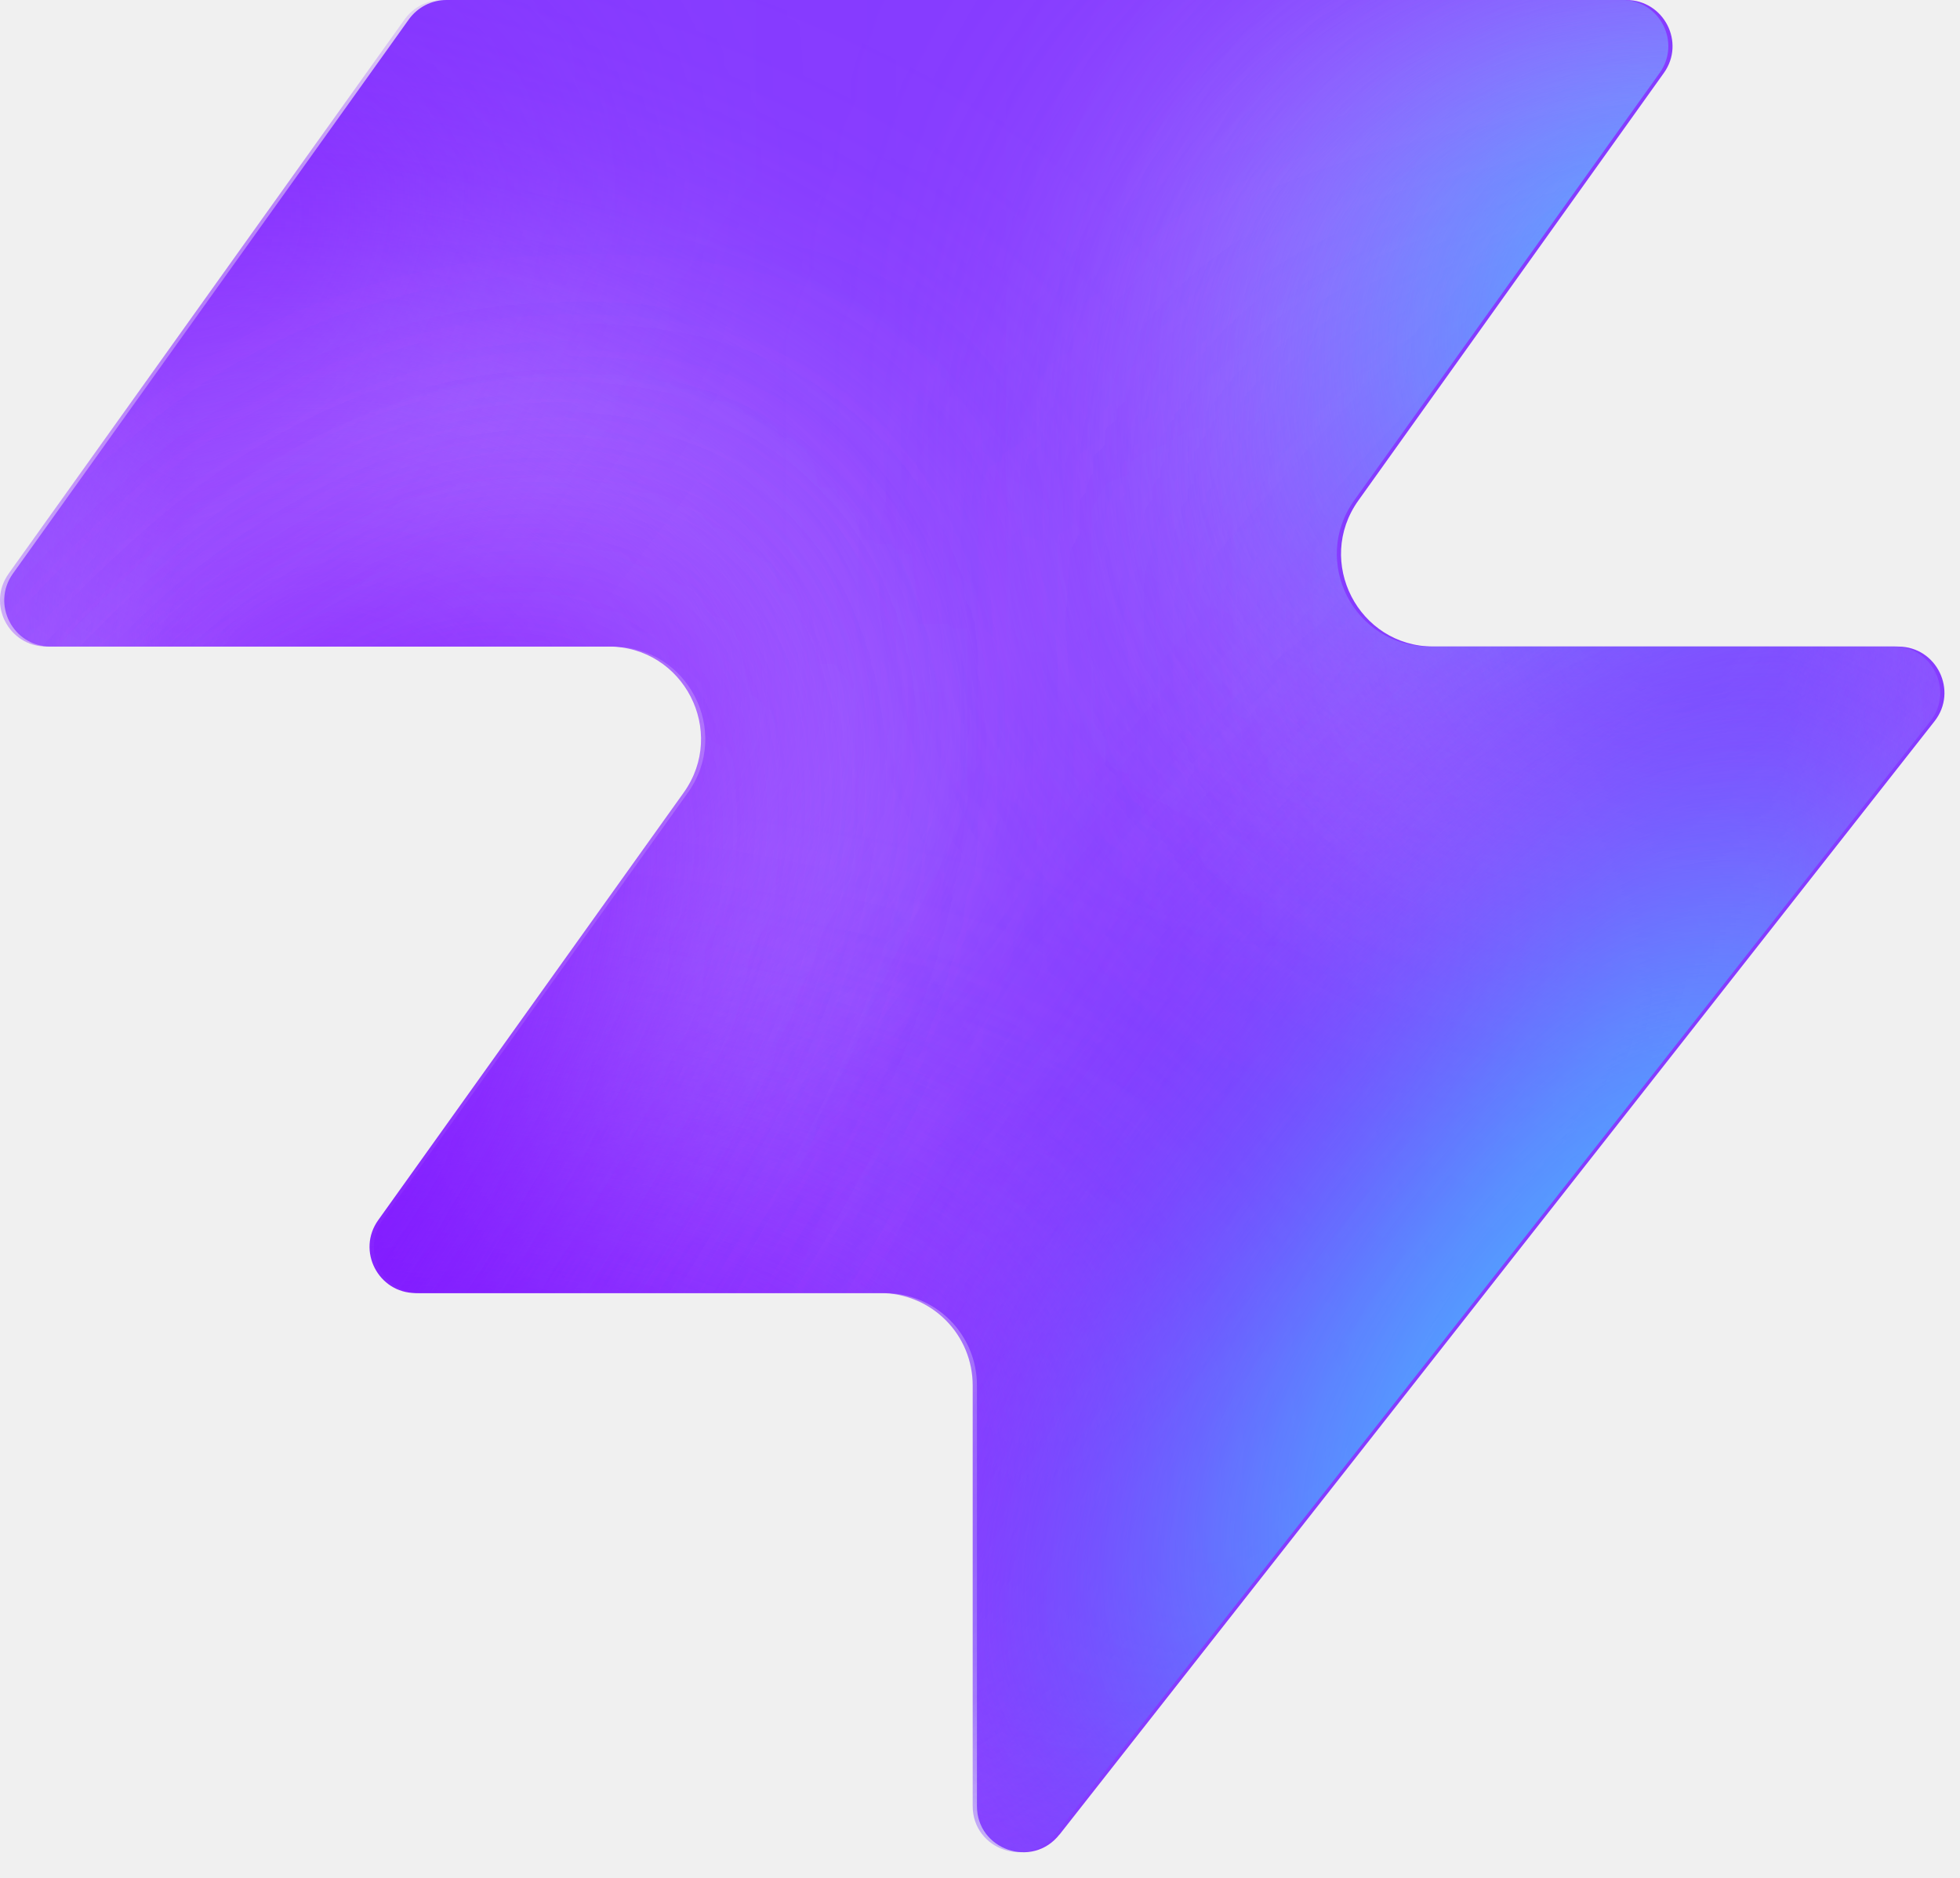
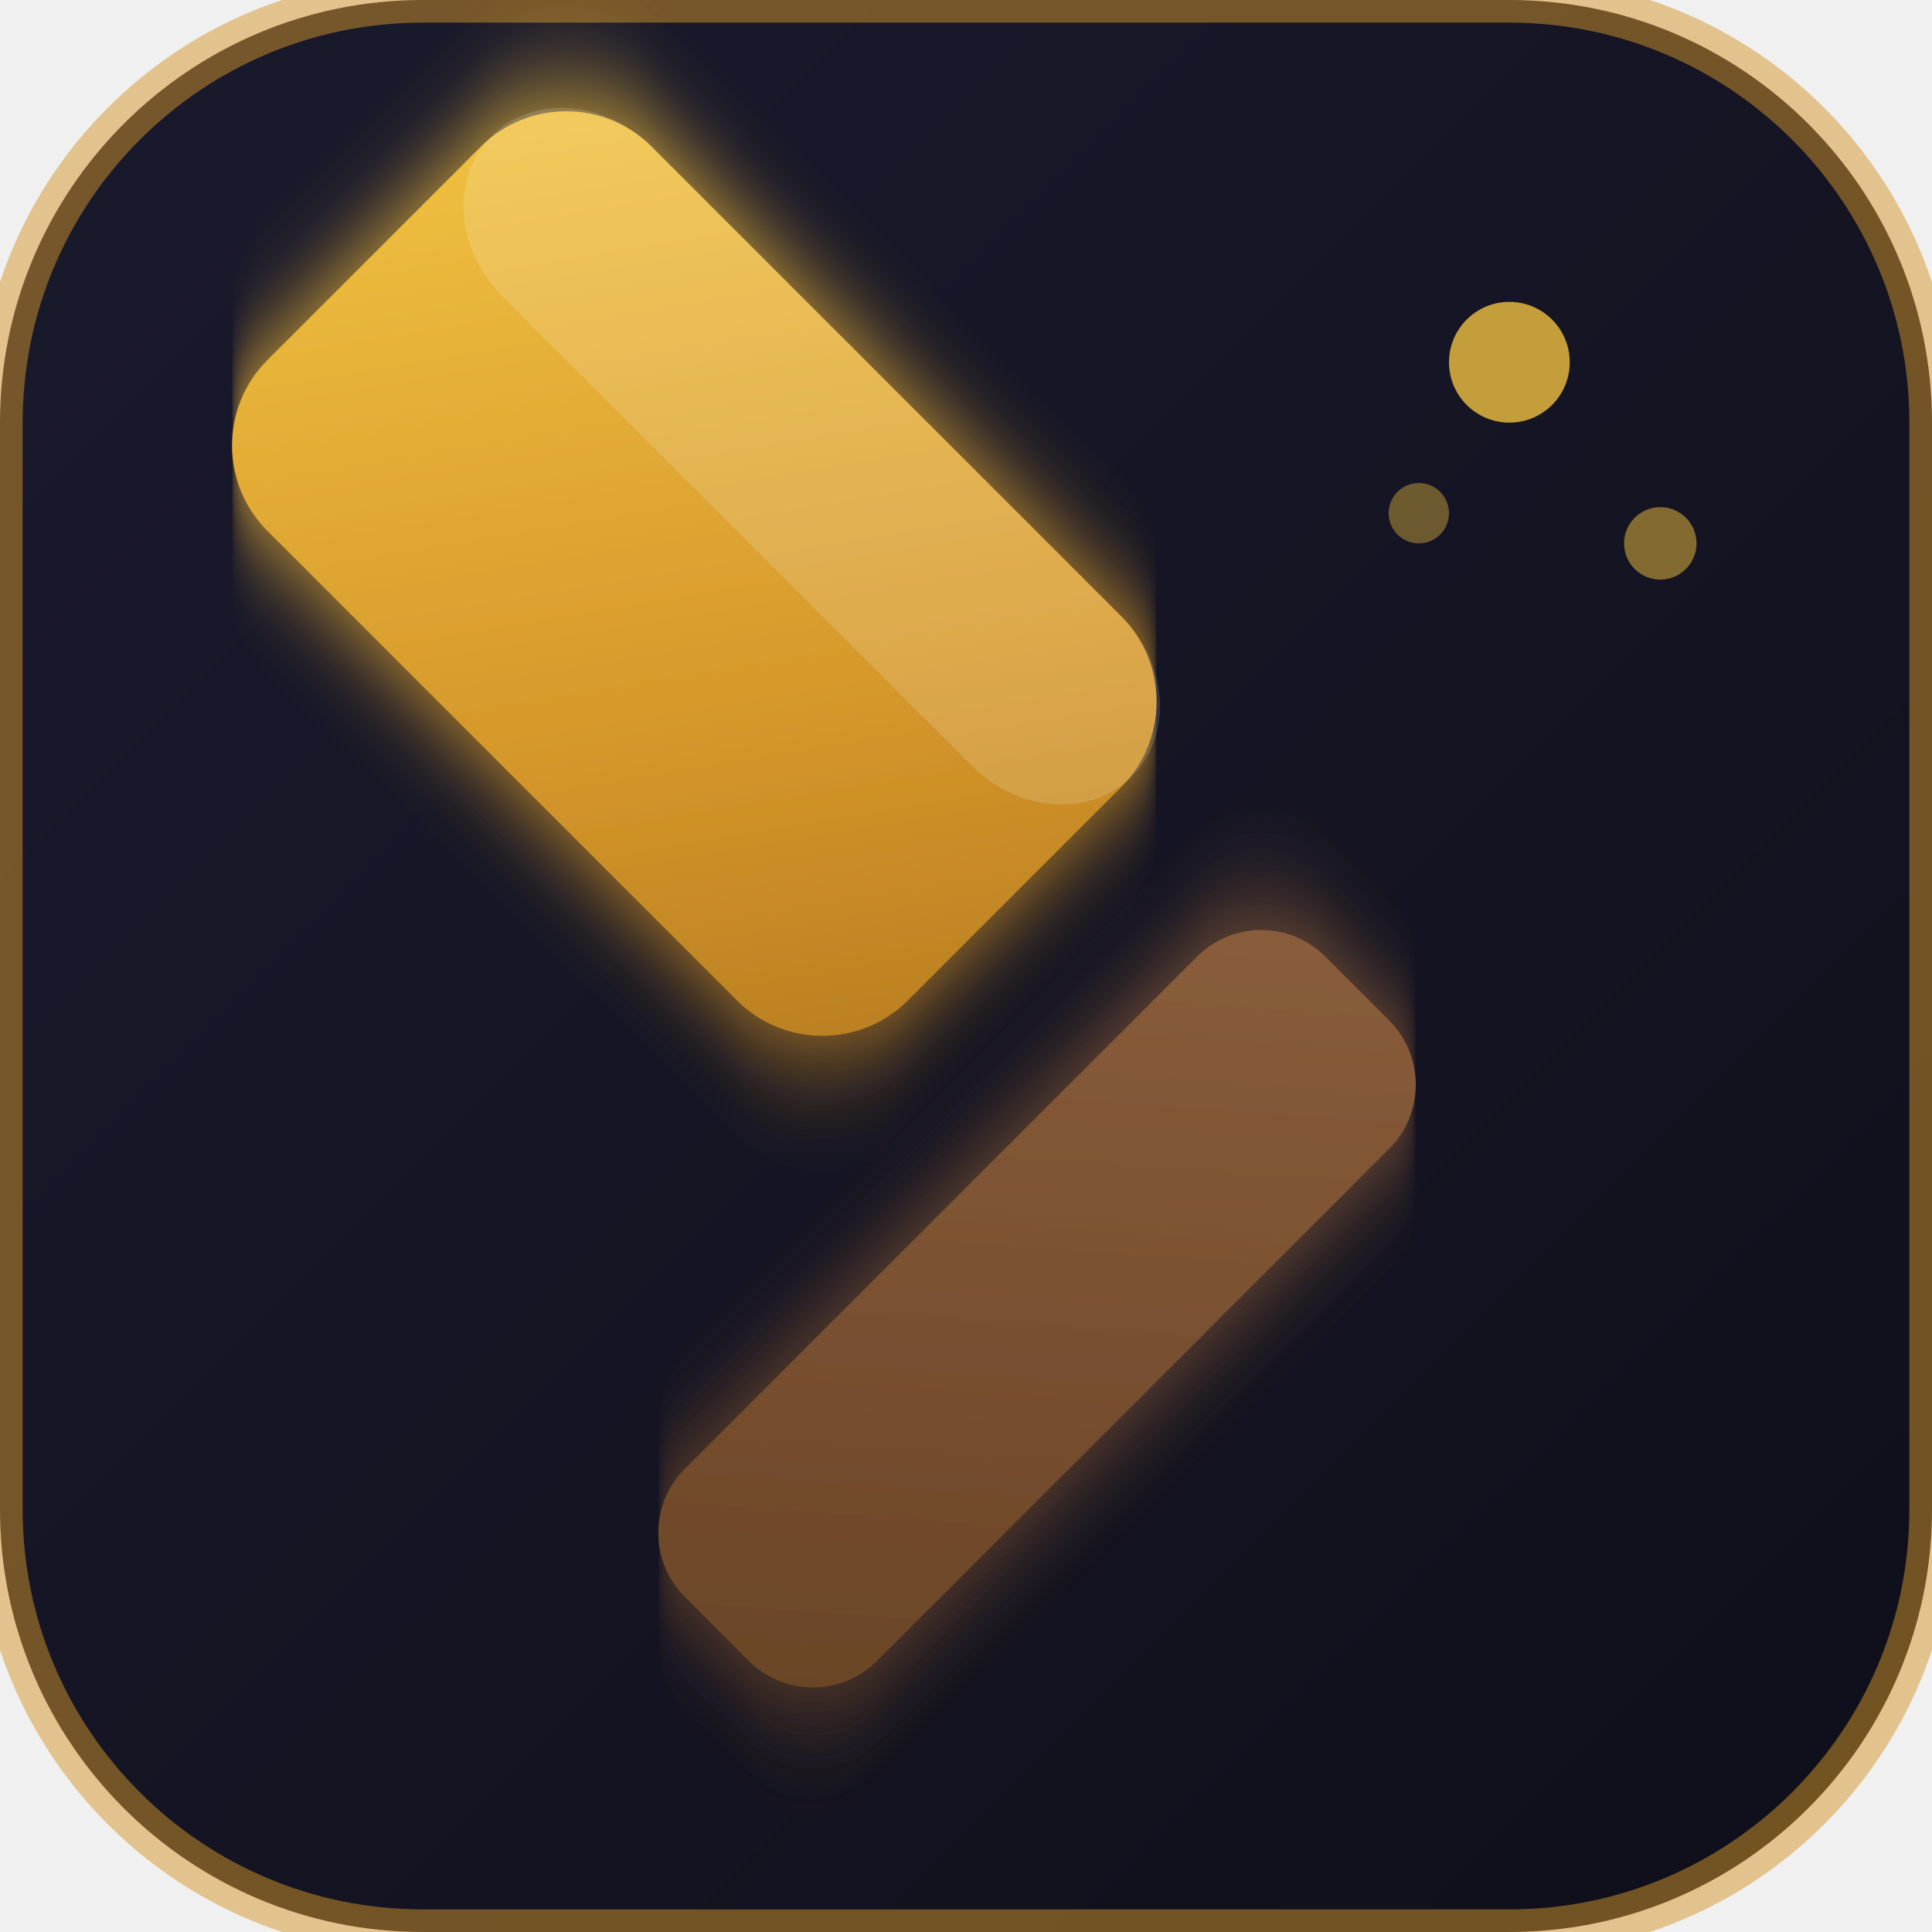
- <svg xmlns="http://www.w3.org/2000/svg" width="48" height="46" fill="none" viewBox="0 0 48 46">
-   <path fill="#863bff" d="M25.946 44.938c-.664.845-2.021.375-2.021-.698V33.937a2.26 2.26 0 0 0-2.262-2.262H10.287c-.92 0-1.456-1.04-.92-1.788l7.48-10.471c1.07-1.497 0-3.578-1.842-3.578H1.237c-.92 0-1.456-1.04-.92-1.788L10.013.474c.214-.297.556-.474.92-.474h28.894c.92 0 1.456 1.04.92 1.788l-7.48 10.471c-1.07 1.498 0 3.579 1.842 3.579h11.377c.943 0 1.473 1.088.89 1.83L25.947 44.94z" style="fill:#863bff;fill:color(display-p3 .525 .23 1);fill-opacity:1" />
-   <mask id="a" width="48" height="46" x="0" y="0" maskUnits="userSpaceOnUse" style="mask-type:alpha">
-     <path fill="#000" d="M25.842 44.938c-.664.844-2.021.375-2.021-.698V33.937a2.26 2.26 0 0 0-2.262-2.262H10.183c-.92 0-1.456-1.04-.92-1.788l7.48-10.471c1.07-1.498 0-3.579-1.842-3.579H1.133c-.92 0-1.456-1.04-.92-1.787L9.91.473c.214-.297.556-.474.92-.474h28.894c.92 0 1.456 1.04.92 1.788l-7.48 10.471c-1.07 1.498 0 3.578 1.842 3.578h11.377c.943 0 1.473 1.088.89 1.832L25.843 44.94z" style="fill:#000;fill-opacity:1" />
-   </mask>
-   <g mask="url(#a)">
-     <g filter="url(#b)">
-       <ellipse cx="5.508" cy="14.704" fill="#ede6ff" rx="5.508" ry="14.704" style="fill:#ede6ff;fill:color(display-p3 .927 .903 1);fill-opacity:1" transform="matrix(.00324 1 1 -.00324 -4.47 31.516)" />
-     </g>
-     <g filter="url(#c)">
-       <ellipse cx="10.399" cy="29.851" fill="#ede6ff" rx="10.399" ry="29.851" style="fill:#ede6ff;fill:color(display-p3 .927 .903 1);fill-opacity:1" transform="matrix(.00324 1 1 -.00324 -39.328 7.883)" />
-     </g>
-     <g filter="url(#d)">
-       <ellipse cx="5.508" cy="30.487" fill="#7e14ff" rx="5.508" ry="30.487" style="fill:#7e14ff;fill:color(display-p3 .492 .077 1);fill-opacity:1" transform="rotate(89.814 -25.913 -14.639)scale(1 -1)" />
-     </g>
-     <g filter="url(#e)">
-       <ellipse cx="5.508" cy="30.599" fill="#7e14ff" rx="5.508" ry="30.599" style="fill:#7e14ff;fill:color(display-p3 .492 .077 1);fill-opacity:1" transform="rotate(89.814 -32.644 -3.334)scale(1 -1)" />
-     </g>
-     <g filter="url(#f)">
-       <ellipse cx="5.508" cy="30.599" fill="#7e14ff" rx="5.508" ry="30.599" style="fill:#7e14ff;fill:color(display-p3 .492 .077 1);fill-opacity:1" transform="matrix(.00324 1 1 -.00324 -34.34 30.47)" />
-     </g>
-     <g filter="url(#g)">
-       <ellipse cx="14.072" cy="22.078" fill="#ede6ff" rx="14.072" ry="22.078" style="fill:#ede6ff;fill:color(display-p3 .927 .903 1);fill-opacity:1" transform="rotate(93.35 24.506 48.493)scale(-1 1)" />
-     </g>
-     <g filter="url(#h)">
-       <ellipse cx="3.47" cy="21.501" fill="#7e14ff" rx="3.47" ry="21.501" style="fill:#7e14ff;fill:color(display-p3 .492 .077 1);fill-opacity:1" transform="rotate(89.009 28.708 47.59)scale(-1 1)" />
-     </g>
-     <g filter="url(#i)">
-       <ellipse cx="3.47" cy="21.501" fill="#7e14ff" rx="3.47" ry="21.501" style="fill:#7e14ff;fill:color(display-p3 .492 .077 1);fill-opacity:1" transform="rotate(89.009 28.708 47.59)scale(-1 1)" />
-     </g>
-     <g filter="url(#j)">
-       <ellipse cx=".387" cy="8.972" fill="#7e14ff" rx="4.407" ry="29.108" style="fill:#7e14ff;fill:color(display-p3 .492 .077 1);fill-opacity:1" transform="rotate(39.51 .387 8.972)" />
-     </g>
-     <g filter="url(#k)">
-       <ellipse cx="47.523" cy="-6.092" fill="#7e14ff" rx="4.407" ry="29.108" style="fill:#7e14ff;fill:color(display-p3 .492 .077 1);fill-opacity:1" transform="rotate(37.892 47.523 -6.092)" />
-     </g>
-     <g filter="url(#l)">
-       <ellipse cx="41.412" cy="6.333" fill="#47bfff" rx="5.971" ry="9.665" style="fill:#47bfff;fill:color(display-p3 .28 .748 1);fill-opacity:1" transform="rotate(37.892 41.412 6.333)" />
-     </g>
-     <g filter="url(#m)">
-       <ellipse cx="-1.879" cy="38.332" fill="#7e14ff" rx="4.407" ry="29.108" style="fill:#7e14ff;fill:color(display-p3 .492 .077 1);fill-opacity:1" transform="rotate(37.892 -1.88 38.332)" />
-     </g>
-     <g filter="url(#n)">
-       <ellipse cx="-1.879" cy="38.332" fill="#7e14ff" rx="4.407" ry="29.108" style="fill:#7e14ff;fill:color(display-p3 .492 .077 1);fill-opacity:1" transform="rotate(37.892 -1.88 38.332)" />
-     </g>
-     <g filter="url(#o)">
-       <ellipse cx="35.651" cy="29.907" fill="#7e14ff" rx="4.407" ry="29.108" style="fill:#7e14ff;fill:color(display-p3 .492 .077 1);fill-opacity:1" transform="rotate(37.892 35.651 29.907)" />
-     </g>
-     <g filter="url(#p)">
-       <ellipse cx="38.418" cy="32.4" fill="#47bfff" rx="5.971" ry="15.297" style="fill:#47bfff;fill:color(display-p3 .28 .748 1);fill-opacity:1" transform="rotate(37.892 38.418 32.4)" />
-     </g>
-   </g>
+ <svg xmlns="http://www.w3.org/2000/svg" width="64" height="64" viewBox="0 0 64 64" fill="none">
  <defs>
-     <filter id="b" width="60.045" height="41.654" x="-19.77" y="16.149" color-interpolation-filters="sRGB" filterUnits="userSpaceOnUse">
-       <feFlood flood-opacity="0" result="BackgroundImageFix" />
-       <feBlend in="SourceGraphic" in2="BackgroundImageFix" result="shape" />
-       <feGaussianBlur result="effect1_foregroundBlur_2002_17158" stdDeviation="7.659" />
-     </filter>
-     <filter id="c" width="90.34" height="51.437" x="-54.613" y="-7.533" color-interpolation-filters="sRGB" filterUnits="userSpaceOnUse">
-       <feFlood flood-opacity="0" result="BackgroundImageFix" />
-       <feBlend in="SourceGraphic" in2="BackgroundImageFix" result="shape" />
-       <feGaussianBlur result="effect1_foregroundBlur_2002_17158" stdDeviation="7.659" />
-     </filter>
-     <filter id="d" width="79.355" height="29.4" x="-49.64" y="2.03" color-interpolation-filters="sRGB" filterUnits="userSpaceOnUse">
-       <feFlood flood-opacity="0" result="BackgroundImageFix" />
-       <feBlend in="SourceGraphic" in2="BackgroundImageFix" result="shape" />
-       <feGaussianBlur result="effect1_foregroundBlur_2002_17158" stdDeviation="4.596" />
-     </filter>
-     <filter id="e" width="79.579" height="29.4" x="-45.045" y="20.029" color-interpolation-filters="sRGB" filterUnits="userSpaceOnUse">
-       <feFlood flood-opacity="0" result="BackgroundImageFix" />
-       <feBlend in="SourceGraphic" in2="BackgroundImageFix" result="shape" />
-       <feGaussianBlur result="effect1_foregroundBlur_2002_17158" stdDeviation="4.596" />
-     </filter>
-     <filter id="f" width="79.579" height="29.4" x="-43.513" y="21.178" color-interpolation-filters="sRGB" filterUnits="userSpaceOnUse">
-       <feFlood flood-opacity="0" result="BackgroundImageFix" />
-       <feBlend in="SourceGraphic" in2="BackgroundImageFix" result="shape" />
-       <feGaussianBlur result="effect1_foregroundBlur_2002_17158" stdDeviation="4.596" />
-     </filter>
-     <filter id="g" width="74.749" height="58.852" x="15.756" y="-17.901" color-interpolation-filters="sRGB" filterUnits="userSpaceOnUse">
-       <feFlood flood-opacity="0" result="BackgroundImageFix" />
-       <feBlend in="SourceGraphic" in2="BackgroundImageFix" result="shape" />
-       <feGaussianBlur result="effect1_foregroundBlur_2002_17158" stdDeviation="7.659" />
-     </filter>
-     <filter id="h" width="61.377" height="25.362" x="23.548" y="2.284" color-interpolation-filters="sRGB" filterUnits="userSpaceOnUse">
-       <feFlood flood-opacity="0" result="BackgroundImageFix" />
-       <feBlend in="SourceGraphic" in2="BackgroundImageFix" result="shape" />
-       <feGaussianBlur result="effect1_foregroundBlur_2002_17158" stdDeviation="4.596" />
-     </filter>
-     <filter id="i" width="61.377" height="25.362" x="23.548" y="2.284" color-interpolation-filters="sRGB" filterUnits="userSpaceOnUse">
-       <feFlood flood-opacity="0" result="BackgroundImageFix" />
-       <feBlend in="SourceGraphic" in2="BackgroundImageFix" result="shape" />
-       <feGaussianBlur result="effect1_foregroundBlur_2002_17158" stdDeviation="4.596" />
-     </filter>
-     <filter id="j" width="56.045" height="63.649" x="-27.636" y="-22.853" color-interpolation-filters="sRGB" filterUnits="userSpaceOnUse">
-       <feFlood flood-opacity="0" result="BackgroundImageFix" />
-       <feBlend in="SourceGraphic" in2="BackgroundImageFix" result="shape" />
-       <feGaussianBlur result="effect1_foregroundBlur_2002_17158" stdDeviation="4.596" />
-     </filter>
-     <filter id="k" width="54.814" height="64.646" x="20.116" y="-38.415" color-interpolation-filters="sRGB" filterUnits="userSpaceOnUse">
-       <feFlood flood-opacity="0" result="BackgroundImageFix" />
-       <feBlend in="SourceGraphic" in2="BackgroundImageFix" result="shape" />
-       <feGaussianBlur result="effect1_foregroundBlur_2002_17158" stdDeviation="4.596" />
-     </filter>
-     <filter id="l" width="33.541" height="35.313" x="24.641" y="-11.323" color-interpolation-filters="sRGB" filterUnits="userSpaceOnUse">
-       <feFlood flood-opacity="0" result="BackgroundImageFix" />
-       <feBlend in="SourceGraphic" in2="BackgroundImageFix" result="shape" />
-       <feGaussianBlur result="effect1_foregroundBlur_2002_17158" stdDeviation="4.596" />
-     </filter>
-     <filter id="m" width="54.814" height="64.646" x="-29.286" y="6.009" color-interpolation-filters="sRGB" filterUnits="userSpaceOnUse">
-       <feFlood flood-opacity="0" result="BackgroundImageFix" />
-       <feBlend in="SourceGraphic" in2="BackgroundImageFix" result="shape" />
-       <feGaussianBlur result="effect1_foregroundBlur_2002_17158" stdDeviation="4.596" />
-     </filter>
-     <filter id="n" width="54.814" height="64.646" x="-29.286" y="6.009" color-interpolation-filters="sRGB" filterUnits="userSpaceOnUse">
-       <feFlood flood-opacity="0" result="BackgroundImageFix" />
-       <feBlend in="SourceGraphic" in2="BackgroundImageFix" result="shape" />
-       <feGaussianBlur result="effect1_foregroundBlur_2002_17158" stdDeviation="4.596" />
-     </filter>
-     <filter id="o" width="54.814" height="64.646" x="8.244" y="-2.416" color-interpolation-filters="sRGB" filterUnits="userSpaceOnUse">
-       <feFlood flood-opacity="0" result="BackgroundImageFix" />
-       <feBlend in="SourceGraphic" in2="BackgroundImageFix" result="shape" />
-       <feGaussianBlur result="effect1_foregroundBlur_2002_17158" stdDeviation="4.596" />
-     </filter>
-     <filter id="p" width="39.409" height="43.623" x="18.713" y="10.588" color-interpolation-filters="sRGB" filterUnits="userSpaceOnUse">
-       <feFlood flood-opacity="0" result="BackgroundImageFix" />
-       <feBlend in="SourceGraphic" in2="BackgroundImageFix" result="shape" />
-       <feGaussianBlur result="effect1_foregroundBlur_2002_17158" stdDeviation="4.596" />
+     <linearGradient id="bg" x1="0" y1="0" x2="64" y2="64" gradientUnits="userSpaceOnUse">
+       <stop offset="0%" stop-color="#1a1a2e" />
+       <stop offset="100%" stop-color="#0f0f1a" />
+     </linearGradient>
+     <linearGradient id="hammerHead" x1="10" y1="10" x2="45" y2="35" gradientUnits="userSpaceOnUse">
+       <stop offset="0%" stop-color="#f0c040" />
+       <stop offset="50%" stop-color="#d4962a" />
+       <stop offset="100%" stop-color="#a0681a" />
+     </linearGradient>
+     <linearGradient id="hammerHandle" x1="30" y1="28" x2="56" y2="58" gradientUnits="userSpaceOnUse">
+       <stop offset="0%" stop-color="#8B5E3C" />
+       <stop offset="100%" stop-color="#5C3A1E" />
+     </linearGradient>
+     <filter id="glow" x="-20%" y="-20%" width="140%" height="140%">
+       <feGaussianBlur in="SourceGraphic" stdDeviation="1.5" result="blur" />
+       <feMerge>
+         <feMergeNode in="blur" />
+         <feMergeNode in="SourceGraphic" />
+       </feMerge>
    </filter>
  </defs>
+   <rect width="64" height="64" rx="14" fill="url(#bg)" />
+   <rect width="64" height="64" rx="14" fill="none" stroke="#d4962a" stroke-width="1.5" stroke-opacity="0.5" />
+   <rect x="30" y="28" width="9" height="30" rx="3" fill="url(#hammerHandle)" transform="rotate(45 34 43)" filter="url(#glow)" />
+   <rect x="8" y="10" width="30" height="18" rx="4" fill="url(#hammerHead)" transform="rotate(45 23 19)" filter="url(#glow)" />
+   <rect x="8" y="10" width="30" height="7" rx="4" fill="white" fill-opacity="0.15" transform="rotate(45 23 19)" />
+   <circle cx="50" cy="12" r="2" fill="#f0c040" fill-opacity="0.8" />
+   <circle cx="55" cy="18" r="1.2" fill="#f0c040" fill-opacity="0.5" />
+   <circle cx="47" cy="17" r="1" fill="#f0c040" fill-opacity="0.4" />
</svg>
